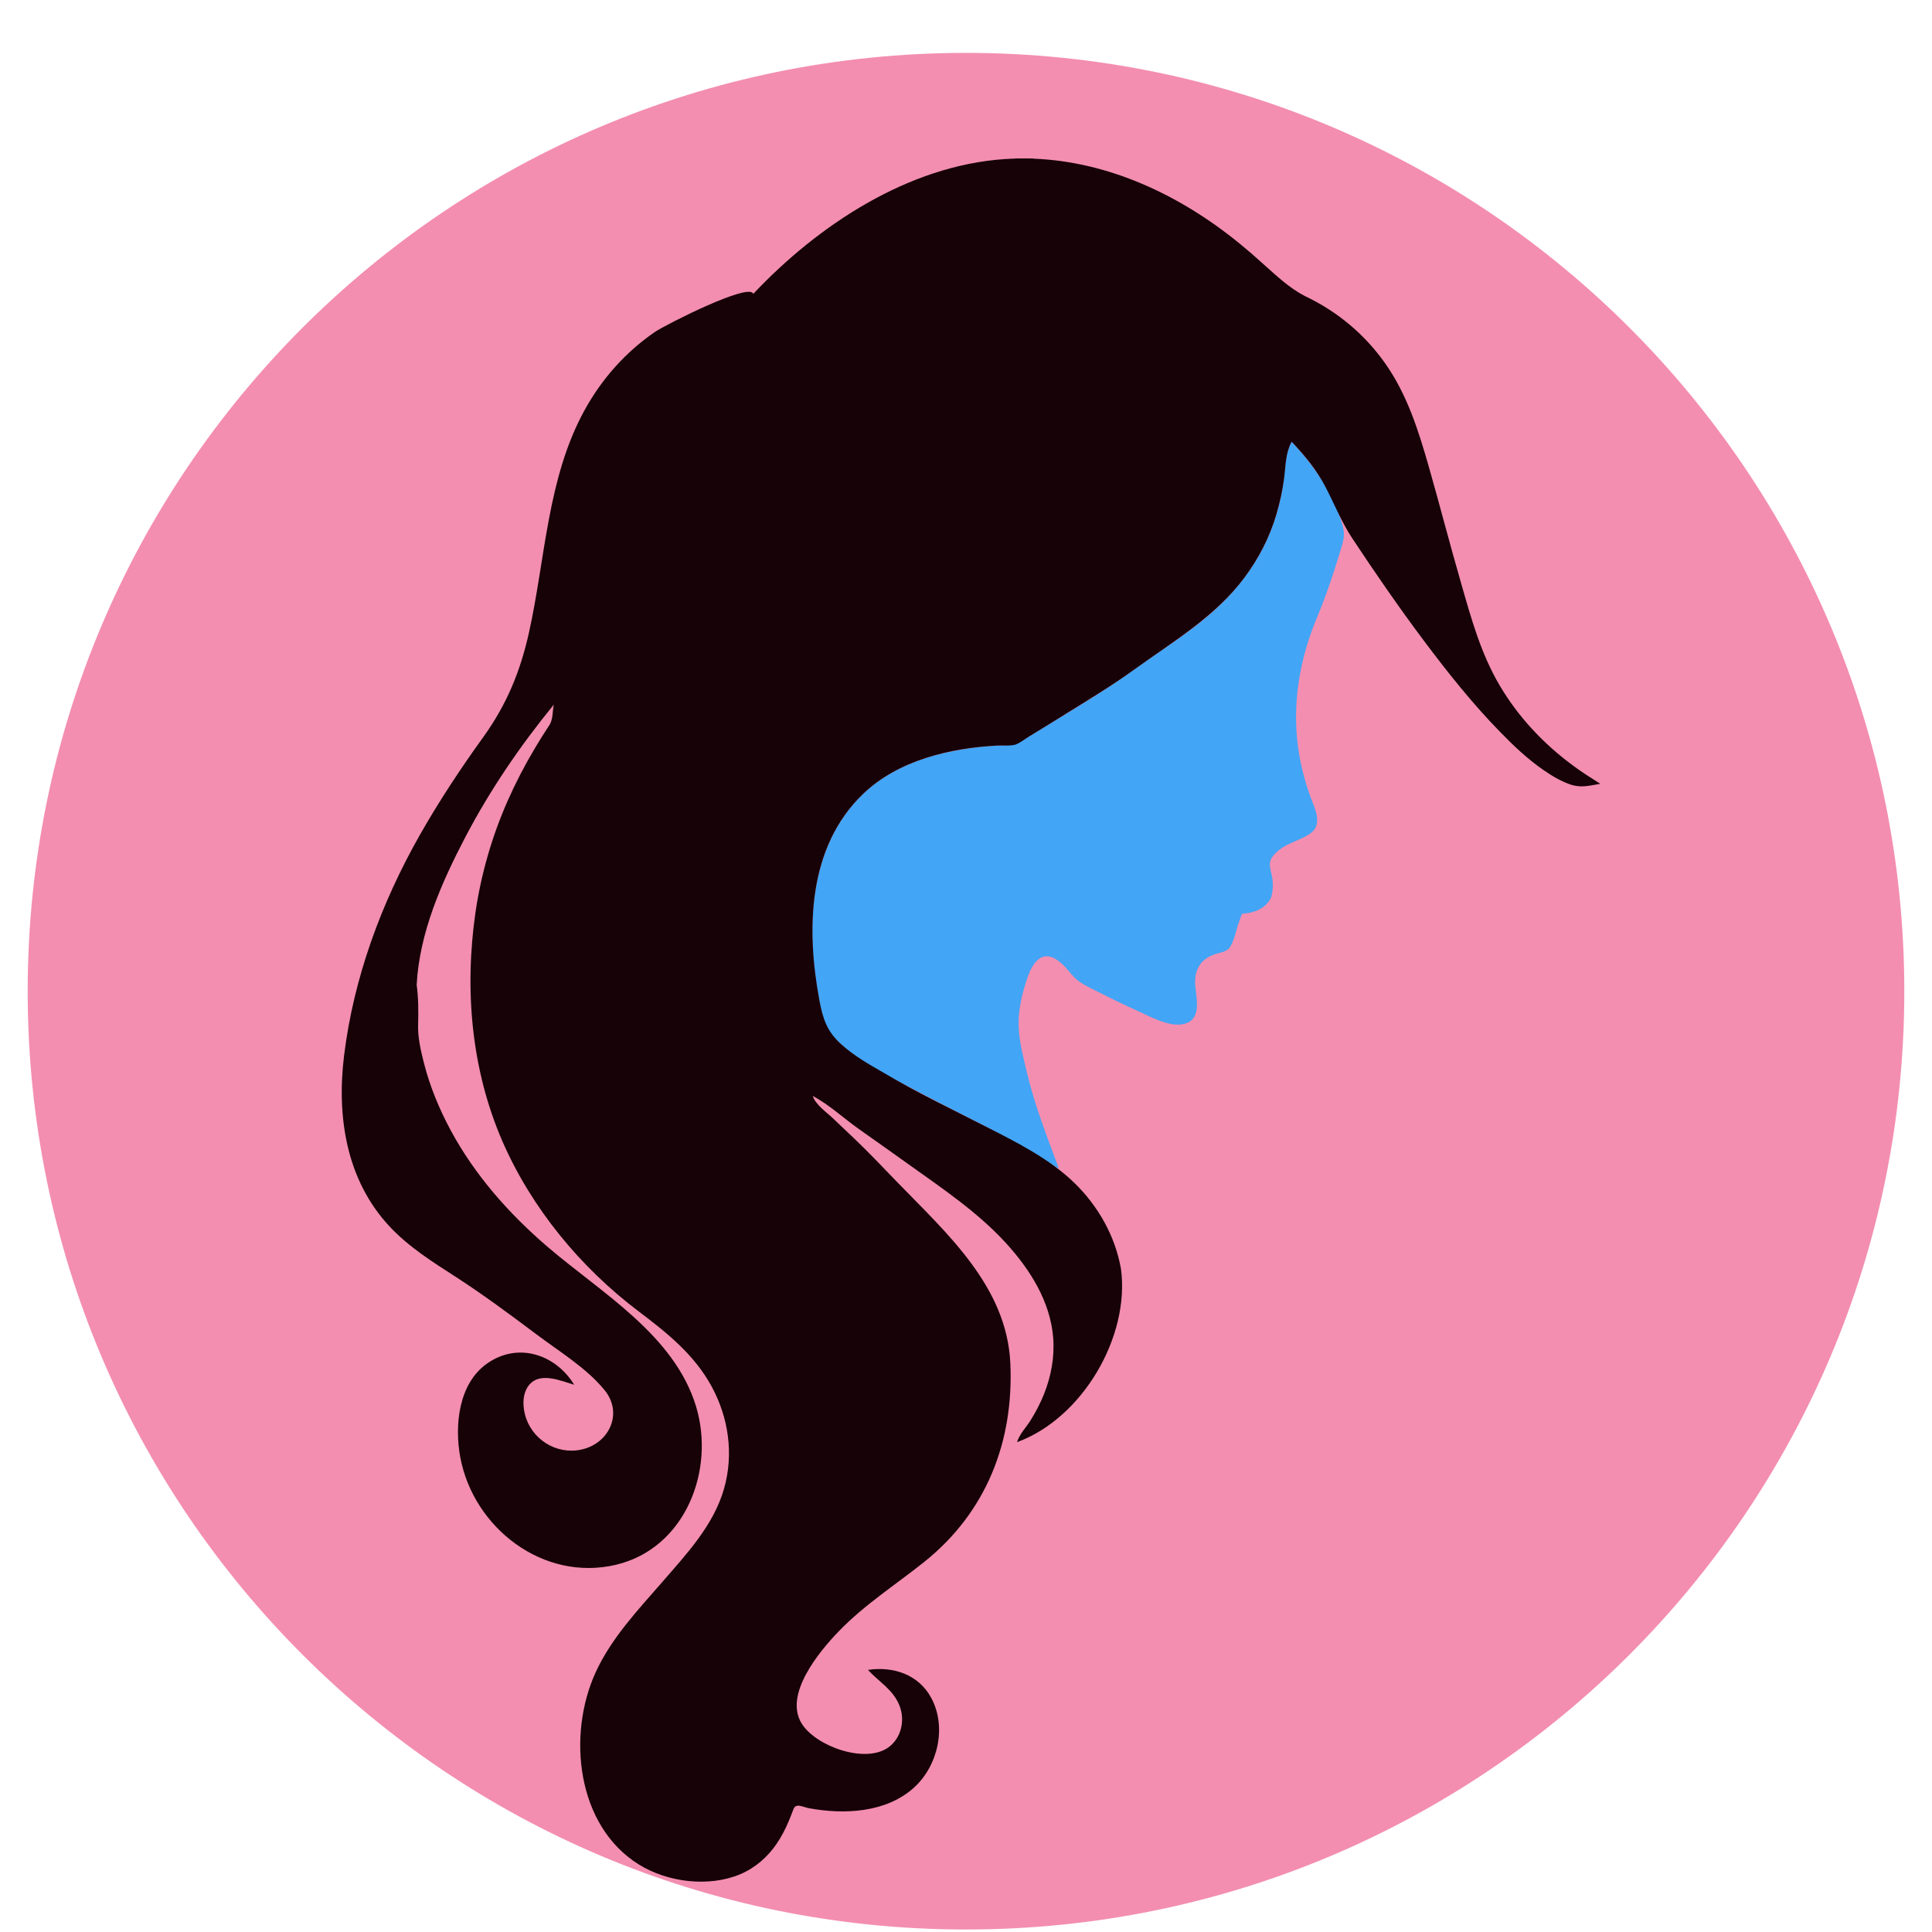
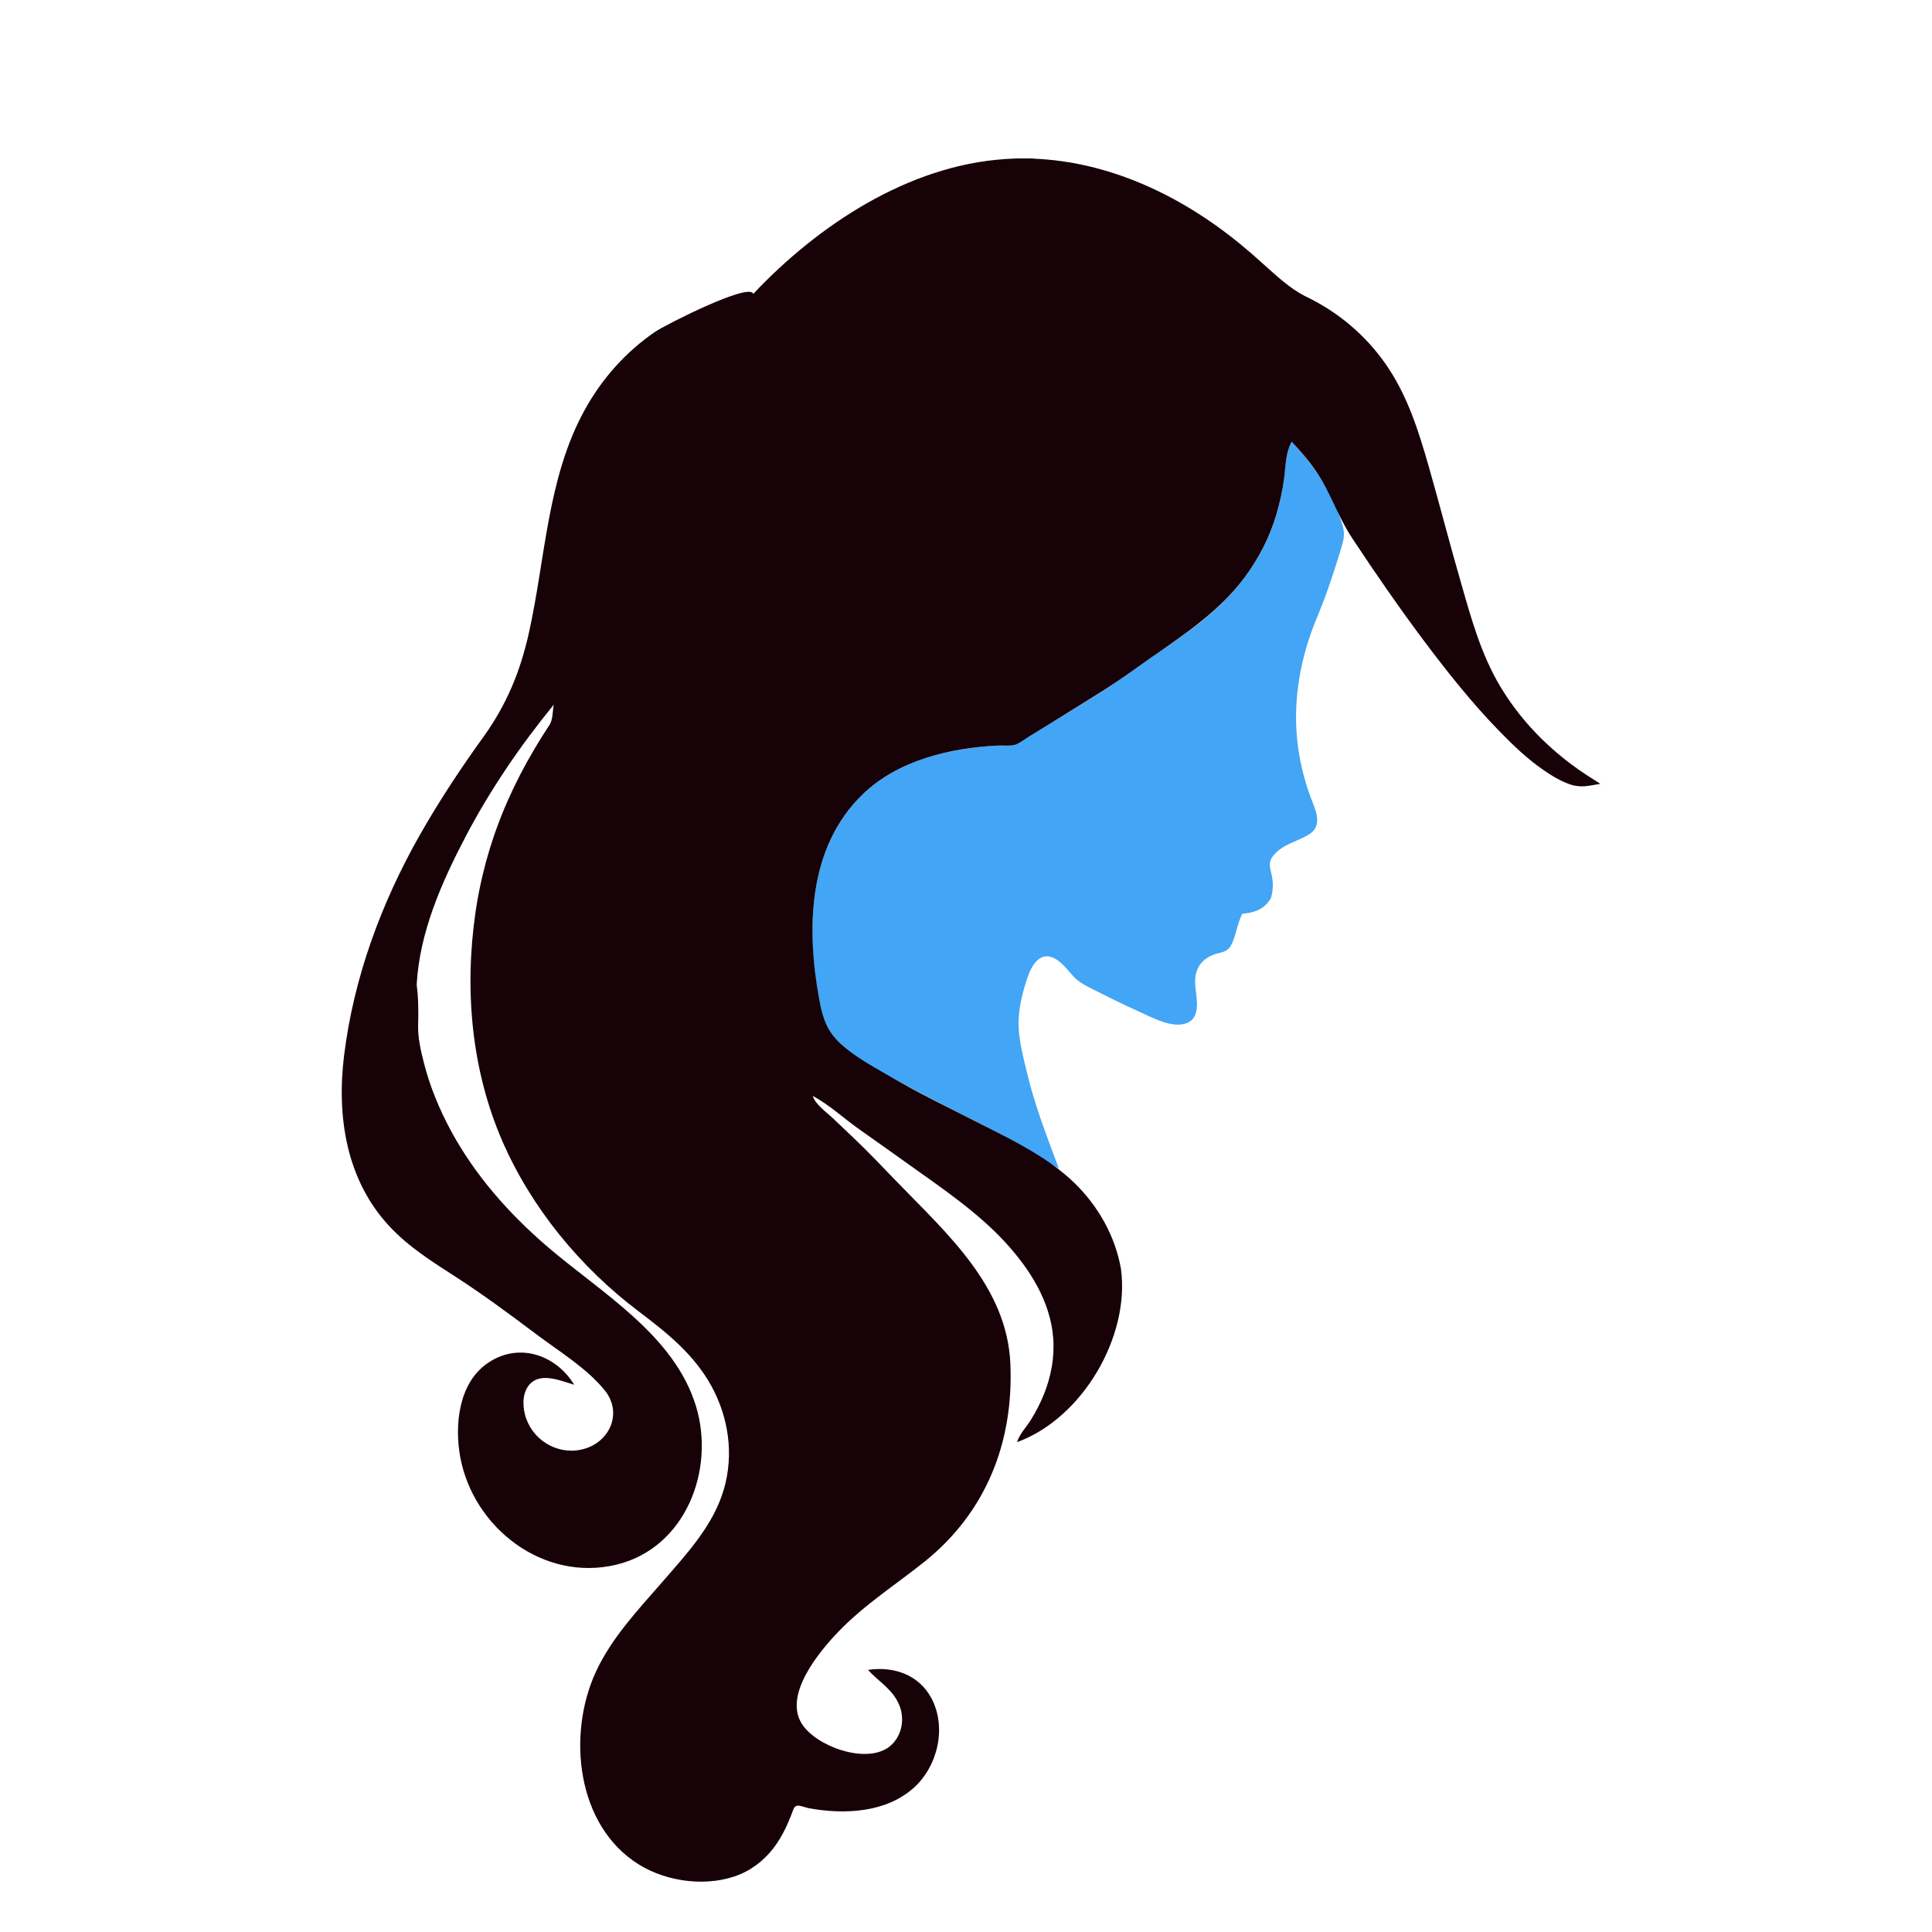
<svg xmlns="http://www.w3.org/2000/svg" style="isolation:isolate" viewBox="0 0 24 24" width="24pt" height="24pt">
  <defs>
-     <clipPath id="_clipPath_QW2DmWv9DXgtEfiFedk3DBXOrao4XXMZ">
+     <clipPath id="_clipPath_sgvodWF3vWYI2LkQi8TjeacAbXAw1Eux">
      <rect width="24" height="24" />
    </clipPath>
  </defs>
-   <g clip-path="url(#_clipPath_QW2DmWv9DXgtEfiFedk3DBXOrao4XXMZ)">
-     <circle vector-effect="non-scaling-stroke" cx="12" cy="12.313" r="11.656" fill="rgb(233,30,99)" fill-opacity="0.5" />
+   <g clip-path="url(#_clipPath_sgvodWF3vWYI2LkQi8TjeacAbXAw1Eux)">
+     <circle vector-effect="non-scaling-stroke" cx="12" cy="12.313" r="11.656" fill="rgb(255,255,255)" />
    <g>
      <g>
        <path d=" M 12.597 1.971 C 12.682 1.969 12.767 1.969 12.852 1.971 C 12.768 1.992 12.681 1.989 12.597 1.971 Z " fill="rgb(20,2,7)" vector-effect="non-scaling-stroke" stroke-width="0.001" stroke="rgb(20,2,7)" stroke-linejoin="miter" stroke-linecap="butt" stroke-miterlimit="4" />
      </g>
      <g>
        <path d=" M 16.36 7.671 C 16.439 7.483 16.508 7.29 16.571 7.096 C 16.603 6.999 16.633 6.902 16.662 6.804 C 16.699 6.682 16.707 6.63 16.674 6.511 C 16.553 6.12 16.322 5.781 16.045 5.487 C 15.953 5.665 15.969 5.853 15.936 6.047 C 15.902 6.25 15.846 6.452 15.767 6.642 C 15.617 6.998 15.383 7.311 15.099 7.57 C 14.79 7.852 14.43 8.072 14.092 8.316 C 13.732 8.576 13.345 8.805 12.966 9.037 C 12.877 9.092 12.786 9.144 12.699 9.202 C 12.614 9.259 12.546 9.254 12.448 9.259 C 12.217 9.268 11.99 9.297 11.764 9.346 C 11.385 9.428 10.998 9.594 10.717 9.867 C 10.095 10.47 10.02 11.378 10.138 12.196 C 10.161 12.354 10.189 12.516 10.234 12.669 C 10.276 12.811 10.353 12.884 10.459 12.981 C 10.702 13.203 11.024 13.36 11.314 13.514 C 11.621 13.678 11.933 13.834 12.243 13.993 C 12.557 14.153 12.85 14.343 13.154 14.518 C 13.006 14.118 12.853 13.732 12.755 13.315 C 12.712 13.133 12.661 12.944 12.654 12.756 C 12.646 12.543 12.699 12.334 12.767 12.134 C 12.824 11.971 12.936 11.796 13.128 11.922 C 13.205 11.973 13.265 12.05 13.325 12.119 C 13.397 12.202 13.495 12.248 13.592 12.297 C 13.772 12.388 13.952 12.478 14.136 12.56 C 14.302 12.634 14.568 12.787 14.753 12.705 C 14.922 12.63 14.86 12.386 14.848 12.246 C 14.832 12.059 14.904 11.919 15.088 11.855 C 15.161 11.83 15.241 11.829 15.285 11.756 C 15.332 11.677 15.351 11.578 15.378 11.491 C 15.393 11.444 15.41 11.397 15.43 11.351 C 15.477 11.347 15.524 11.34 15.57 11.327 C 15.665 11.299 15.738 11.244 15.787 11.158 C 15.816 11.067 15.818 10.97 15.799 10.877 C 15.778 10.776 15.747 10.713 15.821 10.625 C 15.947 10.475 16.119 10.459 16.271 10.358 C 16.438 10.247 16.335 10.048 16.281 9.903 C 16.206 9.7 16.153 9.489 16.124 9.275 C 16.051 8.728 16.148 8.178 16.36 7.671 C 16.498 7.341 16.258 7.915 16.36 7.671 Z " fill="rgb(66,165,245)" />
        <path d=" M 19.531 9.503 C 19.169 9.235 18.858 8.902 18.629 8.514 C 18.394 8.116 18.274 7.676 18.148 7.236 C 18.01 6.76 17.887 6.28 17.751 5.804 C 17.622 5.353 17.483 4.907 17.21 4.518 C 16.954 4.153 16.611 3.867 16.208 3.677 C 16.01 3.573 15.858 3.426 15.692 3.279 C 15.506 3.109 15.311 2.948 15.106 2.802 C 14.339 2.256 13.43 1.913 12.482 1.976 C 11.282 2.057 10.164 2.795 9.357 3.651 C 9.315 3.502 8.262 4.037 8.138 4.122 C 7.772 4.372 7.475 4.707 7.262 5.095 C 6.798 5.937 6.776 6.937 6.571 7.858 C 6.464 8.339 6.296 8.748 6.008 9.15 C 5.724 9.544 5.455 9.95 5.215 10.373 C 4.736 11.217 4.393 12.146 4.274 13.114 C 4.181 13.872 4.301 14.657 4.837 15.233 C 5.076 15.49 5.376 15.678 5.668 15.866 C 6.009 16.087 6.334 16.328 6.659 16.572 C 6.94 16.784 7.289 16.995 7.512 17.271 C 7.744 17.558 7.567 17.935 7.218 18.008 C 6.905 18.074 6.596 17.874 6.52 17.566 C 6.488 17.438 6.493 17.276 6.596 17.18 C 6.737 17.05 6.979 17.157 7.133 17.202 C 6.902 16.824 6.435 16.668 6.051 16.938 C 5.696 17.187 5.645 17.706 5.717 18.099 C 5.88 18.981 6.751 19.655 7.657 19.437 C 8.515 19.23 8.887 18.262 8.646 17.469 C 8.375 16.58 7.464 16.057 6.798 15.485 C 6.319 15.073 5.899 14.598 5.598 14.04 C 5.456 13.775 5.34 13.496 5.266 13.204 C 5.227 13.05 5.189 12.888 5.194 12.729 C 5.199 12.569 5.198 12.392 5.176 12.234 C 5.211 11.583 5.485 10.964 5.783 10.394 C 6.089 9.811 6.462 9.264 6.879 8.754 C 6.861 8.844 6.873 8.945 6.815 9.022 C 6.754 9.115 6.694 9.21 6.638 9.306 C 6.514 9.514 6.403 9.729 6.305 9.951 C 6.111 10.391 5.977 10.855 5.907 11.331 C 5.768 12.289 5.853 13.284 6.241 14.177 C 6.603 15.008 7.211 15.745 7.933 16.29 C 8.286 16.557 8.621 16.824 8.838 17.219 C 9.051 17.609 9.117 18.064 8.994 18.494 C 8.863 18.951 8.527 19.306 8.223 19.657 C 7.92 20.005 7.593 20.351 7.399 20.775 C 7.045 21.548 7.159 22.68 7.937 23.162 C 8.293 23.383 8.805 23.447 9.196 23.282 C 9.381 23.204 9.534 23.07 9.647 22.905 C 9.707 22.817 9.756 22.723 9.797 22.625 C 9.818 22.576 9.837 22.526 9.856 22.476 C 9.887 22.392 9.97 22.448 10.048 22.462 C 10.485 22.543 11.006 22.52 11.353 22.207 C 11.65 21.938 11.763 21.457 11.57 21.095 C 11.413 20.801 11.098 20.697 10.782 20.744 C 10.924 20.899 11.098 20.988 11.177 21.196 C 11.244 21.375 11.195 21.591 11.037 21.706 C 10.747 21.914 10.138 21.693 9.961 21.414 C 9.731 21.051 10.176 20.518 10.417 20.267 C 10.738 19.934 11.124 19.688 11.482 19.402 C 12.252 18.786 12.594 17.911 12.551 16.939 C 12.509 15.98 11.761 15.321 11.137 14.676 C 10.961 14.493 10.786 14.309 10.602 14.134 C 10.517 14.052 10.43 13.971 10.344 13.889 C 10.264 13.813 10.13 13.722 10.096 13.614 C 10.296 13.72 10.478 13.889 10.662 14.02 C 10.87 14.168 11.079 14.314 11.286 14.463 C 11.703 14.761 12.143 15.057 12.491 15.436 C 12.791 15.763 13.047 16.164 13.083 16.617 C 13.102 16.856 13.058 17.095 12.969 17.318 C 12.923 17.433 12.865 17.544 12.799 17.649 C 12.744 17.735 12.664 17.816 12.634 17.915 C 13.446 17.619 14.039 16.604 13.925 15.762 C 13.854 15.357 13.643 14.983 13.349 14.697 C 13.038 14.394 12.628 14.189 12.243 13.993 C 11.823 13.778 11.393 13.573 10.987 13.332 C 10.801 13.225 10.611 13.118 10.453 12.975 C 10.273 12.814 10.222 12.659 10.178 12.421 C 10.014 11.539 10.034 10.522 10.723 9.861 C 11.159 9.444 11.801 9.293 12.386 9.262 C 12.459 9.258 12.547 9.269 12.617 9.249 C 12.679 9.224 12.734 9.179 12.79 9.145 C 12.946 9.05 13.101 8.955 13.256 8.858 C 13.537 8.684 13.824 8.51 14.092 8.316 C 14.574 7.968 15.098 7.66 15.459 7.175 C 15.636 6.938 15.773 6.673 15.856 6.389 C 15.899 6.242 15.933 6.091 15.952 5.939 C 15.973 5.776 15.967 5.637 16.045 5.487 C 16.21 5.662 16.352 5.833 16.464 6.046 C 16.578 6.263 16.663 6.483 16.799 6.688 C 17.084 7.119 17.377 7.544 17.687 7.958 C 17.981 8.35 18.288 8.737 18.631 9.088 C 18.798 9.26 18.976 9.43 19.174 9.566 C 19.278 9.638 19.387 9.704 19.507 9.745 C 19.645 9.791 19.742 9.759 19.88 9.737 C 19.762 9.662 19.643 9.588 19.531 9.503 C 19.391 9.4 19.643 9.588 19.531 9.503 Z " fill="rgb(23,2,8)" />
      </g>
    </g>
  </g>
</svg>
